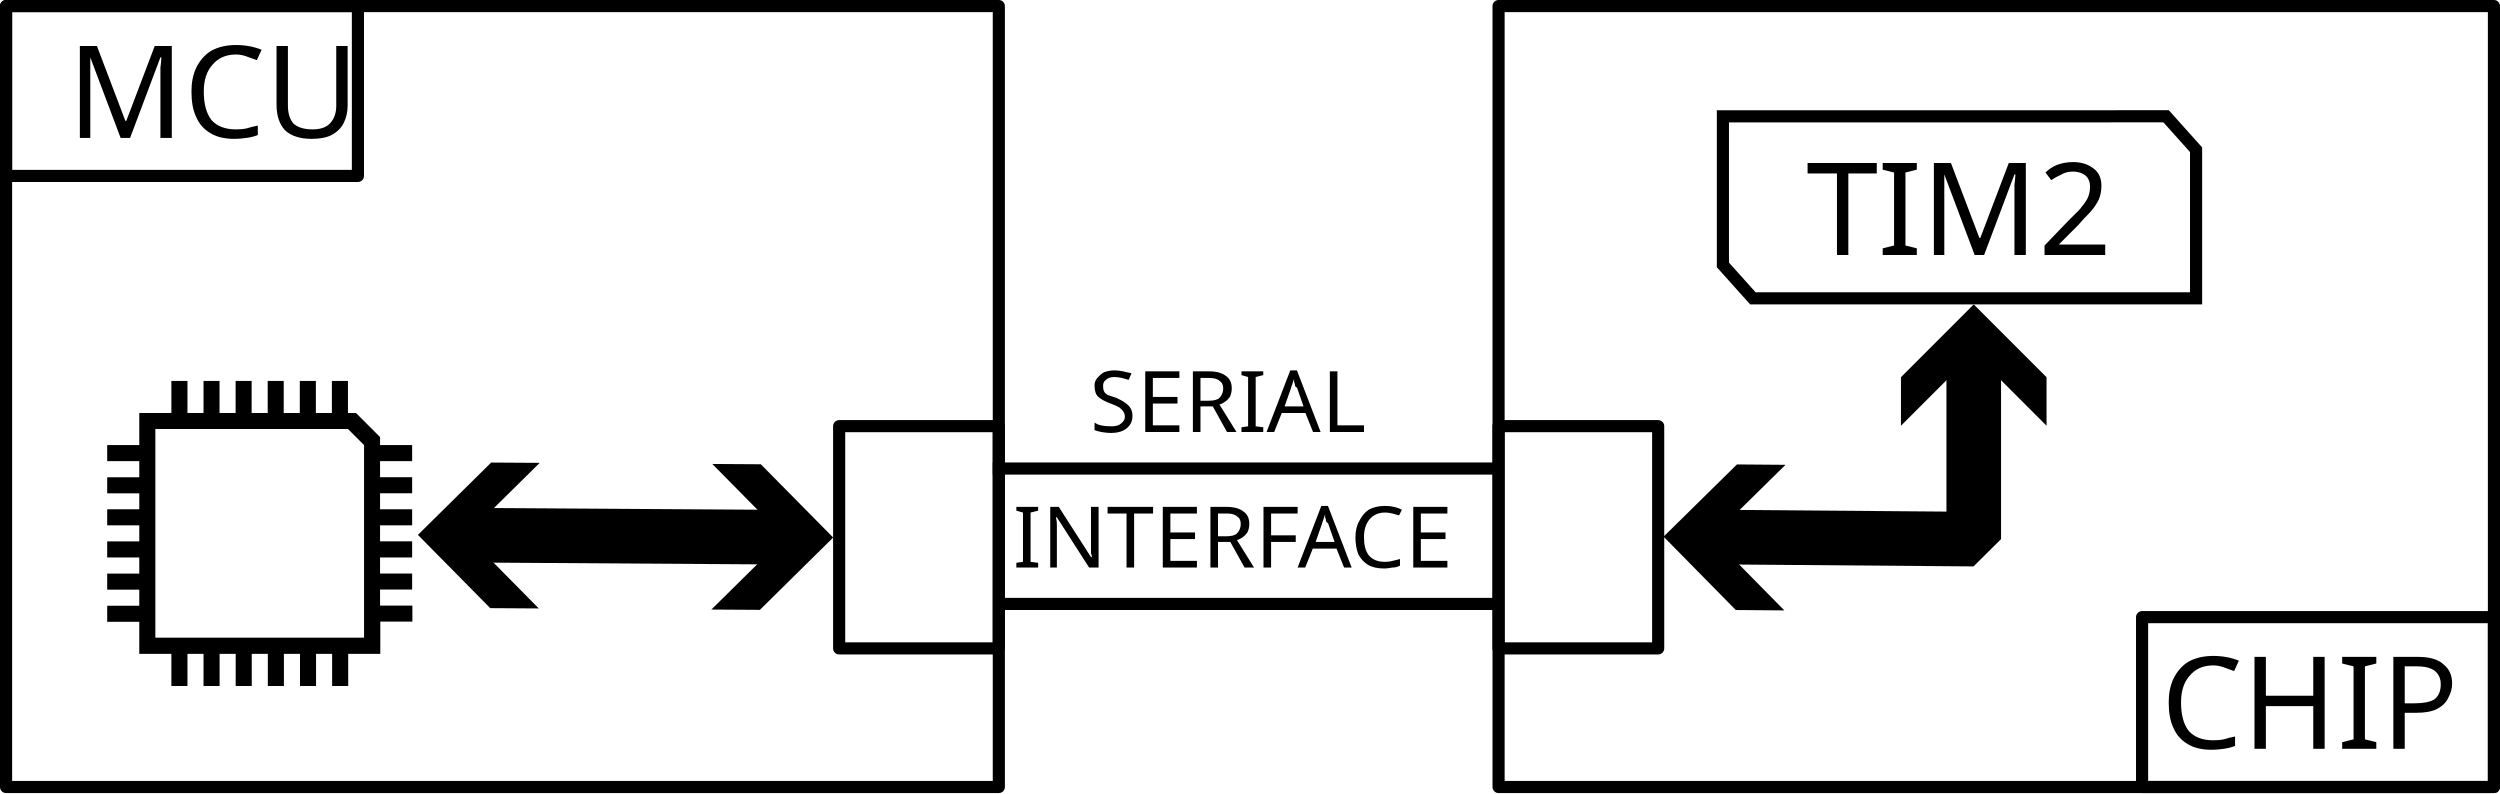
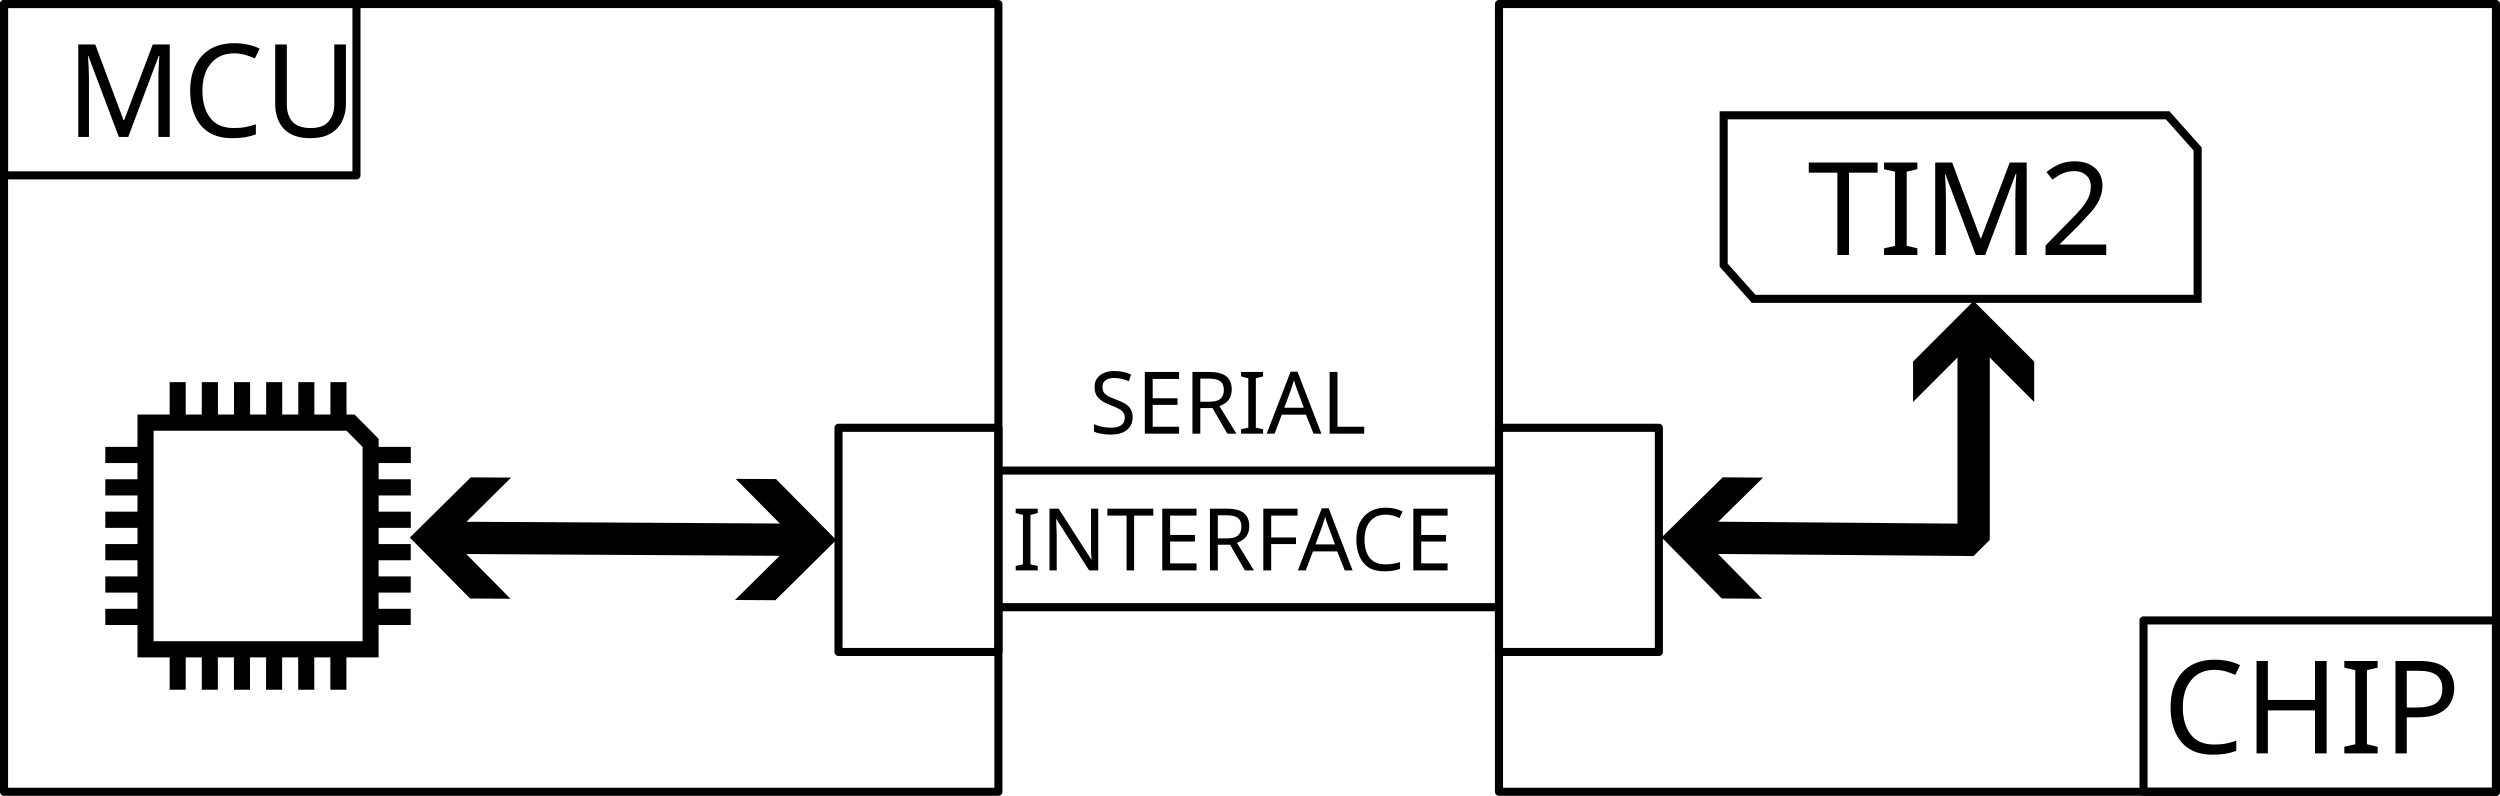
- <svg xmlns="http://www.w3.org/2000/svg" width="41.211mm" height="13.073mm" viewBox="0 0 41.211 13.073" version="1.1" id="svg1" xml:space="preserve">
+ <svg xmlns="http://www.w3.org/2000/svg" width="123.832mm" height="39.419mm" viewBox="0 0 123.832 39.419" version="1.1" id="svg1" xml:space="preserve">
  <defs id="defs1">
+     <marker style="overflow:visible" id="marker6" refX="0" refY="0" orient="auto-start-reverse" markerWidth="1" markerHeight="1" viewBox="0 0 1 1" preserveAspectRatio="xMidYMid" markerUnits="userSpaceOnUse">
+       <path style="fill:context-stroke;fill-rule:evenodd;stroke:none" d="m 1,0 -3,3 h -2 l 3,-3 -3,-3 h 2 z" id="path6" />
+     </marker>
+     <marker style="overflow:visible" id="marker2" refX="0" refY="0" orient="auto-start-reverse" markerWidth="1" markerHeight="1" viewBox="0 0 1 1" preserveAspectRatio="xMidYMid" markerUnits="userSpaceOnUse">
+       <path style="fill:context-stroke;fill-rule:evenodd;stroke:none" d="m 1,0 -3,3 h -2 l 3,-3 -3,-3 h 2 z" id="path2" />
+     </marker>
    <marker style="overflow:visible" id="marker12" refX="-0.5" refY="0" orient="auto-start-reverse" markerWidth="0.4" markerHeight="0.4" viewBox="0 0 1 1" preserveAspectRatio="xMidYMid" markerUnits="userSpaceOnUse">
      <path style="fill:context-stroke;fill-rule:evenodd;stroke:none" d="m 1,0 -3,3 h -2 l 3,-3 -3,-3 h 2 z" id="path12" />
    </marker>
    <marker style="overflow:visible" id="ArrowWideHeavy" refX="-0.5" refY="0" orient="auto-start-reverse" markerWidth="0.4" markerHeight="0.4" viewBox="0 0 1 1" preserveAspectRatio="xMidYMid" markerUnits="userSpaceOnUse">
      <path style="fill:context-stroke;fill-rule:evenodd;stroke:none" d="m 1,0 -3,3 h -2 l 3,-3 -3,-3 h 2 z" id="path3" />
    </marker>
    <marker style="overflow:visible" id="marker12-1" refX="-0.5" refY="0" orient="auto-start-reverse" markerWidth="0.4" markerHeight="0.4" viewBox="0 0 1 1" preserveAspectRatio="xMidYMid" markerUnits="userSpaceOnUse">
      <path style="fill:context-stroke;fill-rule:evenodd;stroke:none" d="m 1,0 -3,3 h -2 l 3,-3 -3,-3 h 2 z" id="path12-2" />
    </marker>
    <marker style="overflow:visible" id="ArrowWideHeavy-7" refX="-0.5" refY="0" orient="auto-start-reverse" markerWidth="0.4" markerHeight="0.4" viewBox="0 0 1 1" preserveAspectRatio="xMidYMid" markerUnits="userSpaceOnUse">
      <path style="fill:context-stroke;fill-rule:evenodd;stroke:none" d="m 1,0 -3,3 h -2 l 3,-3 -3,-3 h 2 z" id="path3-0" />
    </marker>
    <marker style="overflow:visible" id="marker12-8" refX="-0.5" refY="0" orient="auto-start-reverse" markerWidth="0.4" markerHeight="0.4" viewBox="0 0 1 1" preserveAspectRatio="xMidYMid" markerUnits="userSpaceOnUse">
      <path style="fill:context-stroke;fill-rule:evenodd;stroke:none" d="m 1,0 -3,3 h -2 l 3,-3 -3,-3 h 2 z" id="path12-7" />
    </marker>
    <marker style="overflow:visible" id="ArrowWideHeavy-9" refX="-0.5" refY="0" orient="auto-start-reverse" markerWidth="0.4" markerHeight="0.4" viewBox="0 0 1 1" preserveAspectRatio="xMidYMid" markerUnits="userSpaceOnUse">
      <path style="fill:context-stroke;fill-rule:evenodd;stroke:none" d="m 1,0 -3,3 h -2 l 3,-3 -3,-3 h 2 z" id="path3-2" />
    </marker>
  </defs>
-   <path d="m 2.825,6.279 v 0.529 h -0.529 v 0.529 h -0.529 v 0.265 h 0.529 v 0.265 h -0.529 v 0.265 h 0.529 V 8.395 H 1.767 V 8.66 h 0.529 v 0.265 h -0.529 v 0.265 h 0.529 v 0.265 h -0.529 v 0.265 h 0.529 v 0.265 h -0.529 v 0.265 h 0.529 v 0.529 h 0.529 v 0.529 h 0.265 v -0.529 h 0.265 v 0.529 h 0.265 v -0.529 h 0.265 v 0.529 h 0.265 v -0.529 h 0.265 v 0.529 h 0.265 v -0.529 h 0.265 v 0.529 h 0.265 v -0.529 h 0.265 v 0.529 h 0.265 v -0.529 h 0.529 V 10.247 h 0.529 V 9.983 H 6.265 V 9.718 h 0.529 V 9.454 H 6.265 V 9.189 h 0.529 V 8.924 H 6.265 V 8.66 h 0.529 V 8.395 H 6.265 V 8.131 h 0.529 V 7.866 H 6.265 V 7.602 h 0.529 V 7.337 H 6.265 V 7.205 L 5.868,6.808 H 5.736 V 6.279 H 5.471 V 6.808 H 5.207 V 6.279 H 4.942 V 6.808 H 4.677 V 6.279 H 4.413 V 6.808 H 4.148 V 6.279 H 3.884 V 6.808 H 3.619 V 6.279 H 3.355 V 6.808 H 3.09 V 6.279 Z M 2.561,7.072 h 3.175 l 0.265,0.265 v 3.175 h -3.44 z" style="fill:#000000;fill-opacity:1;stroke:none;stroke-width:0px" id="path1" />
-   <path id="rect5" style="fill:none;stroke:#000000;stroke-width:0.2;stroke-opacity:1" d="m 28.401,1.918 v 2.449 l 0.494,0.551 h 7.306 V 2.468 l -0.494,-0.551 z" />
-   <text xml:space="preserve" style="font-size:2.117px;font-family:'JetBrainsMonoNL Nerd Font';-inkscape-font-specification:'JetBrainsMonoNL Nerd Font';fill:#000000;fill-opacity:1;stroke:#000000;stroke-width:0.2;stroke-opacity:1" x="29.78" y="4.201" id="text5">
-     <tspan id="tspan5" style="font-size:2.117px;fill:#000000;fill-opacity:1;stroke:none;stroke-width:0.2" x="29.78" y="4.201">TIM2</tspan>
+   <path d="m 8.403,18.928 v 1.604 h -1.593 v 1.604 h -1.593 v 0.802 h 1.593 v 0.802 h -1.593 v 0.802 h 1.593 v 0.802 h -1.593 v 0.802 h 1.593 v 0.802 h -1.593 v 0.802 h 1.593 v 0.802 h -1.593 v 0.802 h 1.593 v 0.802 h -1.593 v 0.802 h 1.593 v 1.604 h 1.593 v 1.604 h 0.796 v -1.604 h 0.796 v 1.604 h 0.796 v -1.604 h 0.796 v 1.604 h 0.796 v -1.604 h 0.796 v 1.604 h 0.796 v -1.604 h 0.796 v 1.604 h 0.796 v -1.604 h 0.796 v 1.604 h 0.796 v -1.604 h 1.593 v -1.604 h 1.593 v -0.802 h -1.593 v -0.802 h 1.593 v -0.802 h -1.593 v -0.802 h 1.593 V 26.948 H 18.755 V 26.146 h 1.593 v -0.802 h -1.593 v -0.802 h 1.593 v -0.802 h -1.593 v -0.802 h 1.593 v -0.802 h -1.593 v -0.401 l -1.194,-1.203 h -0.398 v -1.604 h -0.796 v 1.604 h -0.796 v -1.604 h -0.796 v 1.604 h -0.796 v -1.604 h -0.796 v 1.604 h -0.796 v -1.604 h -0.796 v 1.604 h -0.796 V 18.928 H 9.995 v 1.604 h -0.796 v -1.604 z m -0.796,2.406 h 9.556 l 0.796,0.802 V 31.759 H 7.606 Z" style="fill:#000000;fill-opacity:1;stroke:none;stroke-width:0px" id="path1" />
+   <path id="rect5" style="fill:none;stroke:#000000;stroke-width:0.4;stroke-dasharray:none;stroke-opacity:1" d="m 85.378,5.71 v 7.424 l 1.487,1.669 H 108.855 V 7.379 l -1.487,-1.669 z" />
+   <text xml:space="preserve" style="font-size:6.393px;font-family:'JetBrainsMonoNL Nerd Font';-inkscape-font-specification:'JetBrainsMonoNL Nerd Font';fill:#000000;fill-opacity:1;stroke:#000000;stroke-width:0.2;stroke-opacity:1" x="89.846" y="12.586" id="text5" transform="scale(0.996477,1.003535)">
+     <tspan id="tspan5" style="font-size:6.393px;fill:#000000;fill-opacity:1;stroke:none;stroke-width:0.2" x="89.846" y="12.586">TIM2</tspan>
  </text>
-   <path style="fill:none;fill-opacity:1;stroke:#000000;stroke-width:0.9;stroke-linecap:butt;stroke-linejoin:bevel;stroke-dasharray:none;stroke-opacity:1;marker-start:url(#marker12);marker-end:url(#ArrowWideHeavy)" d="m 7.489,8.821 5.645,0.036 v 0" id="path5" />
-   <path style="fill:none;fill-opacity:1;stroke:#000000;stroke-width:0.9;stroke-linecap:butt;stroke-linejoin:bevel;stroke-dasharray:none;stroke-opacity:1;marker-start:url(#marker12-8);marker-end:url(#ArrowWideHeavy-9)" d="m 28.023,8.851 4.513,0.036 V 5.618" id="path5-2" />
-   <text xml:space="preserve" style="font-size:2.822px;font-family:'JetBrainsMonoNL Nerd Font';-inkscape-font-specification:'JetBrainsMonoNL Nerd Font';fill:#222222;fill-opacity:1;stroke:none;stroke-width:0.9;stroke-linecap:butt;stroke-linejoin:bevel;stroke-dasharray:none;stroke-opacity:1" x="2.555" y="-5.943" id="text12">
-     <tspan id="tspan12" style="fill:#222222;fill-opacity:1;stroke:none;stroke-width:0.9" x="2.555" y="-5.943" />
+   <path style="fill:none;fill-opacity:1;stroke:#000000;stroke-width:1.6;stroke-linecap:butt;stroke-linejoin:bevel;stroke-dasharray:none;stroke-opacity:1;marker-start:url(#marker2);marker-end:url(#marker6)" d="m 21.301,26.634 19.122,0.108 v 0" id="path5" />
+   <path style="fill:none;fill-opacity:1;stroke:#000000;stroke-width:1.6;stroke-linecap:butt;stroke-linejoin:bevel;stroke-dasharray:none;stroke-opacity:1;marker-start:url(#marker2);marker-end:url(#marker6)" d="m 83.306,26.626 14.453,0.118 V 15.911" id="path5-2" />
+   <text xml:space="preserve" style="font-size:8.524px;font-family:'JetBrainsMonoNL Nerd Font';-inkscape-font-specification:'JetBrainsMonoNL Nerd Font';fill:#222222;fill-opacity:1;stroke:none;stroke-width:0.9;stroke-linecap:butt;stroke-linejoin:bevel;stroke-dasharray:none;stroke-opacity:1" x="7.617" y="-18.053" id="text12" transform="scale(0.996477,1.003535)">
+     <tspan id="tspan12" style="fill:#222222;fill-opacity:1;stroke:none;stroke-width:0.9" x="7.617" y="-18.053" />
  </text>
-   <text xml:space="preserve" style="font-size:2.117px;font-family:'JetBrainsMonoNL Nerd Font';-inkscape-font-specification:'JetBrainsMonoNL Nerd Font';fill:#000000;fill-opacity:1;stroke:none;stroke-width:0.9;stroke-linecap:butt;stroke-linejoin:bevel;stroke-dasharray:none;stroke-opacity:1" x="1.114" y="2.273" id="text13">
-     <tspan id="tspan13" style="font-size:2.117px;stroke-width:0.9;fill:#000000;fill-opacity:1" x="1.114" y="2.273">MCU</tspan>
+   <text xml:space="preserve" style="font-size:6.393px;font-family:'JetBrainsMonoNL Nerd Font';-inkscape-font-specification:'JetBrainsMonoNL Nerd Font';fill:#000000;fill-opacity:1;stroke:none;stroke-width:0.9;stroke-linecap:butt;stroke-linejoin:bevel;stroke-dasharray:none;stroke-opacity:1" x="3.264" y="6.761" id="text13" transform="scale(0.996477,1.003535)">
+     <tspan id="tspan13" style="font-size:6.393px;fill:#000000;fill-opacity:1;stroke-width:0.9" x="3.264" y="6.761">MCU</tspan>
  </text>
-   <rect style="fill:none;stroke:#000000;stroke-width:0.2;stroke-linejoin:round;stroke-dasharray:none;stroke-opacity:1" id="rect1" width="16.365" height="12.873" x="0.1" y="0.1" />
-   <rect style="fill:none;stroke:#000000;stroke-width:0.2;stroke-linejoin:round;stroke-dasharray:none;stroke-opacity:1" id="rect1-9" width="16.408" height="12.873" x="24.703" y="0.1" />
-   <rect style="fill:none;stroke:#000000;stroke-width:0.2;stroke-linejoin:round;stroke-dasharray:none;stroke-opacity:1" id="rect2" width="5.8" height="2.8" x="0.1" y="0.1" />
-   <text xml:space="preserve" style="font-size:2.117px;font-family:'JetBrainsMonoNL Nerd Font';-inkscape-font-specification:'JetBrainsMonoNL Nerd Font';fill:#000000;fill-opacity:1;stroke:none;stroke-width:0.9;stroke-linecap:butt;stroke-linejoin:bevel;stroke-dasharray:none;stroke-opacity:1" x="35.626" y="12.346" id="text13-9">
-     <tspan id="tspan13-3" style="font-size:2.117px;stroke-width:0.9;fill:#000000;fill-opacity:1" x="35.626" y="12.346">CHIP</tspan>
+   <rect style="fill:none;stroke:#000000;stroke-width:0.4;stroke-linejoin:round;stroke-dasharray:none;stroke-opacity:1" id="rect1" width="49.254" height="39.019" x="0.2" y="0.2" />
+   <rect style="fill:none;stroke:#000000;stroke-width:0.4;stroke-linejoin:round;stroke-dasharray:none;stroke-opacity:1" id="rect1-9" width="49.383" height="39.019" x="74.249" y="0.2" />
+   <rect style="fill:none;stroke:#000000;stroke-width:0.4;stroke-linejoin:round;stroke-dasharray:none;stroke-opacity:1" id="rect2" width="17.457" height="8.487" x="0.2" y="0.2" />
+   <text xml:space="preserve" style="font-size:6.393px;font-family:'JetBrainsMonoNL Nerd Font';-inkscape-font-specification:'JetBrainsMonoNL Nerd Font';fill:#000000;fill-opacity:1;stroke:none;stroke-width:0.9;stroke-linecap:butt;stroke-linejoin:bevel;stroke-dasharray:none;stroke-opacity:1" x="107.504" y="37.186" id="text13-9" transform="scale(0.996477,1.003535)">
+     <tspan id="tspan13-3" style="font-size:6.393px;fill:#000000;fill-opacity:1;stroke-width:0.9" x="107.504" y="37.186">CHIP</tspan>
  </text>
-   <rect style="fill:none;stroke:#000000;stroke-width:0.2;stroke-linejoin:round;stroke-dasharray:none;stroke-opacity:1" id="rect2-1" width="5.8" height="2.8" x="35.311" y="10.173" />
-   <rect style="fill:none;stroke:#000000;stroke-width:0.2;stroke-linejoin:round;stroke-dasharray:none;stroke-opacity:1" id="rect4" width="2.631" height="3.663" x="13.833" y="7.025" />
-   <rect style="fill:none;stroke:#000000;stroke-width:0.2;stroke-linejoin:round;stroke-dasharray:none;stroke-opacity:1" id="rect4-2" width="2.631" height="3.663" x="24.703" y="7.025" />
-   <text xml:space="preserve" style="font-size:1.411px;font-family:'JetBrainsMonoNL Nerd Font';-inkscape-font-specification:'JetBrainsMonoNL Nerd Font';fill:#000000;fill-opacity:1;stroke:none;stroke-width:0.2;stroke-linejoin:round;stroke-dasharray:none;stroke-opacity:1" x="17.965" y="7.122" id="text4">
-     <tspan id="tspan4" style="font-size:1.411px;fill:#000000;fill-opacity:1;stroke:none;stroke-width:0.2" x="17.965" y="7.122">SERIAL</tspan>
+   <rect style="fill:none;stroke:#000000;stroke-width:0.4;stroke-linejoin:round;stroke-dasharray:none;stroke-opacity:1" id="rect2-1" width="17.457" height="8.487" x="106.175" y="30.732" />
+   <rect style="fill:none;stroke:#000000;stroke-width:0.4;stroke-linejoin:round;stroke-dasharray:none;stroke-opacity:1" id="rect4" width="7.92" height="11.103" x="41.534" y="21.19" />
+   <rect style="fill:none;stroke:#000000;stroke-width:0.4;stroke-linejoin:round;stroke-dasharray:none;stroke-opacity:1" id="rect4-2" width="7.92" height="11.103" x="74.249" y="21.19" />
+   <text xml:space="preserve" style="font-size:4.262px;font-family:'JetBrainsMonoNL Nerd Font';-inkscape-font-specification:'JetBrainsMonoNL Nerd Font';fill:#000000;fill-opacity:1;stroke:none;stroke-width:0.2;stroke-linejoin:round;stroke-dasharray:none;stroke-opacity:1" x="54.159" y="21.409" id="text4" transform="scale(0.996477,1.003535)">
+     <tspan id="tspan4" style="font-size:4.262px;fill:#000000;fill-opacity:1;stroke:none;stroke-width:0.2" x="54.159" y="21.409">SERIAL</tspan>
  </text>
-   <path style="fill:#000000;fill-opacity:1;stroke:#000000;stroke-width:0.2;stroke-linejoin:round;stroke-dasharray:none;stroke-opacity:1" d="m 16.365,7.724 h 8.311" id="path4" />
-   <path style="fill:#000000;fill-opacity:1;stroke:#000000;stroke-width:0.2;stroke-linejoin:round;stroke-dasharray:none;stroke-opacity:1" d="M 16.465,9.956 H 24.703" id="path4-8" />
-   <text xml:space="preserve" style="font-size:1.411px;font-family:'JetBrainsMonoNL Nerd Font';-inkscape-font-specification:'JetBrainsMonoNL Nerd Font';fill:#000000;fill-opacity:1;stroke:#000000;stroke-width:0.2;stroke-linejoin:round;stroke-dasharray:none;stroke-opacity:1" x="16.693" y="9.355" id="text8">
-     <tspan id="tspan8" style="stroke:none;stroke-width:0.2;fill:#000000;fill-opacity:1" x="16.693" y="9.355">INTERFACE</tspan>
+   <path style="fill:#000000;fill-opacity:1;stroke:#000000;stroke-width:0.4;stroke-linejoin:round;stroke-dasharray:none;stroke-opacity:1" d="M 49.536,23.308 H 74.167" id="path4" />
+   <path style="fill:#000000;fill-opacity:1;stroke:#000000;stroke-width:0.4;stroke-linejoin:round;stroke-dasharray:none;stroke-opacity:1" d="M 49.454,30.076 H 74.249" id="path4-8" />
+   <text xml:space="preserve" style="font-size:4.262px;font-family:'JetBrainsMonoNL Nerd Font';-inkscape-font-specification:'JetBrainsMonoNL Nerd Font';fill:#000000;fill-opacity:1;stroke:#000000;stroke-width:0.2;stroke-linejoin:round;stroke-dasharray:none;stroke-opacity:1" x="50.317" y="28.153" id="text8" transform="scale(0.996477,1.003535)">
+     <tspan id="tspan8" style="fill:#000000;fill-opacity:1;stroke:none;stroke-width:0.2" x="50.317" y="28.153">INTERFACE</tspan>
  </text>
</svg>
